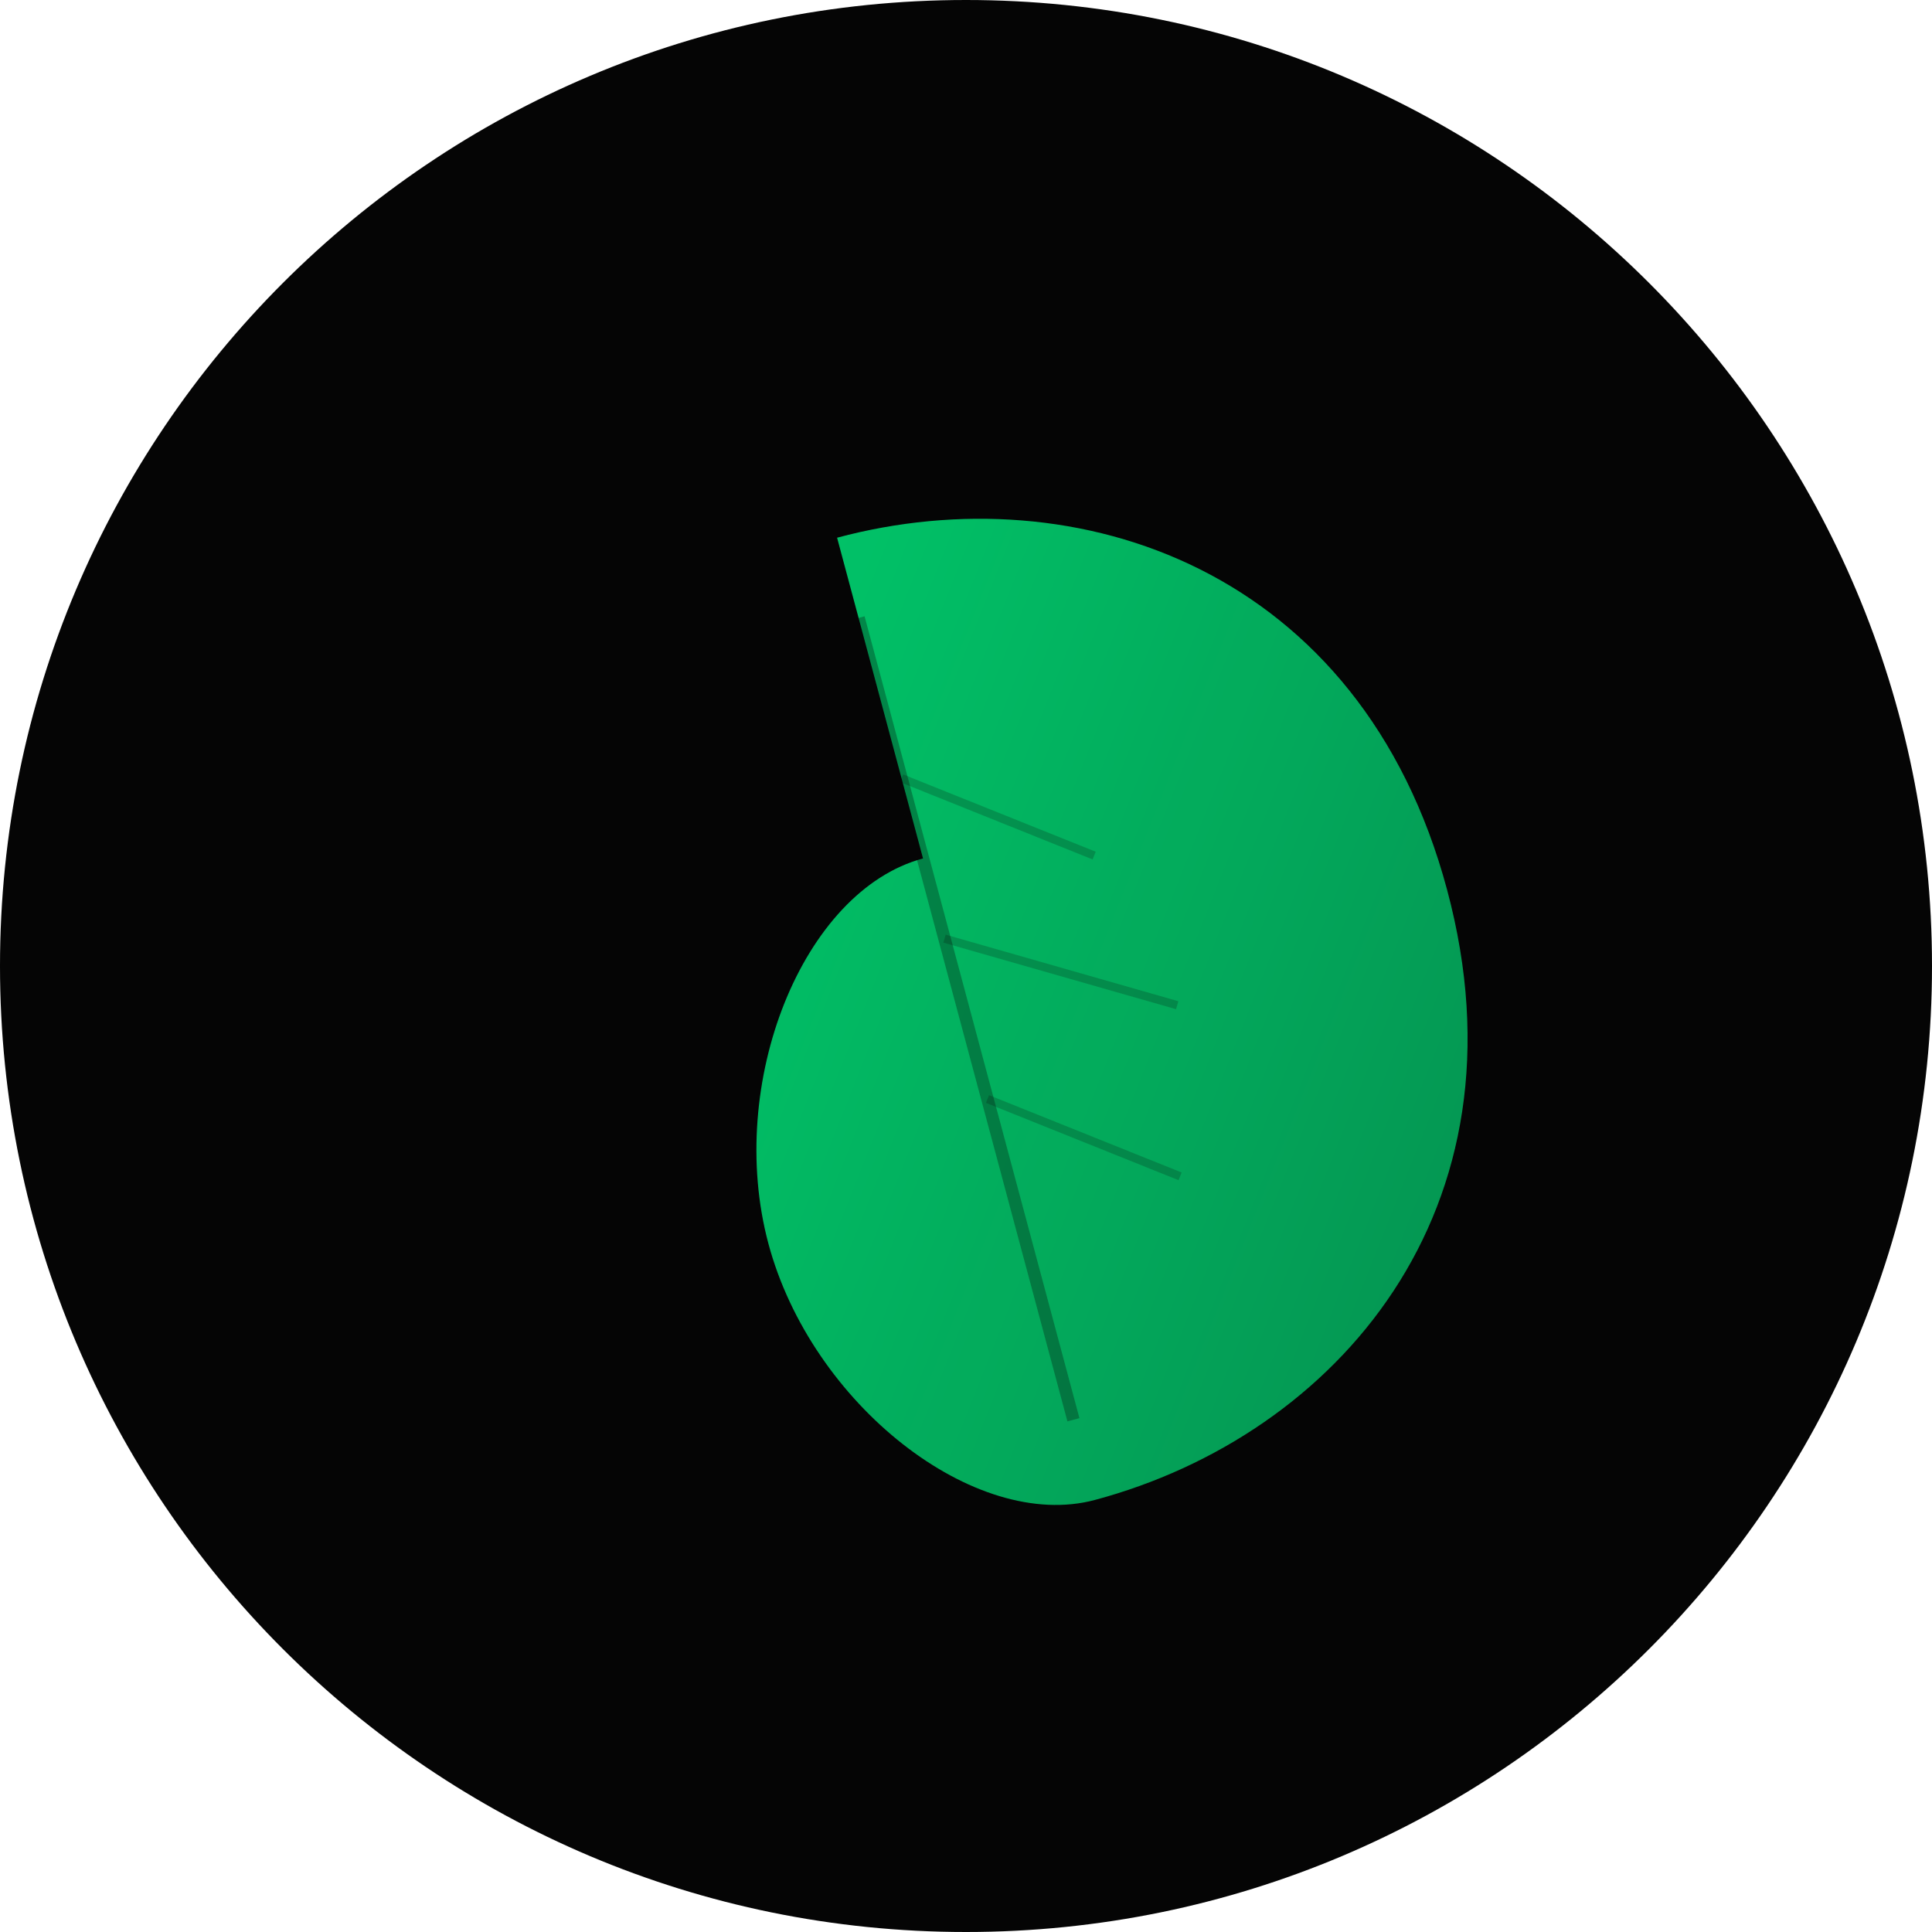
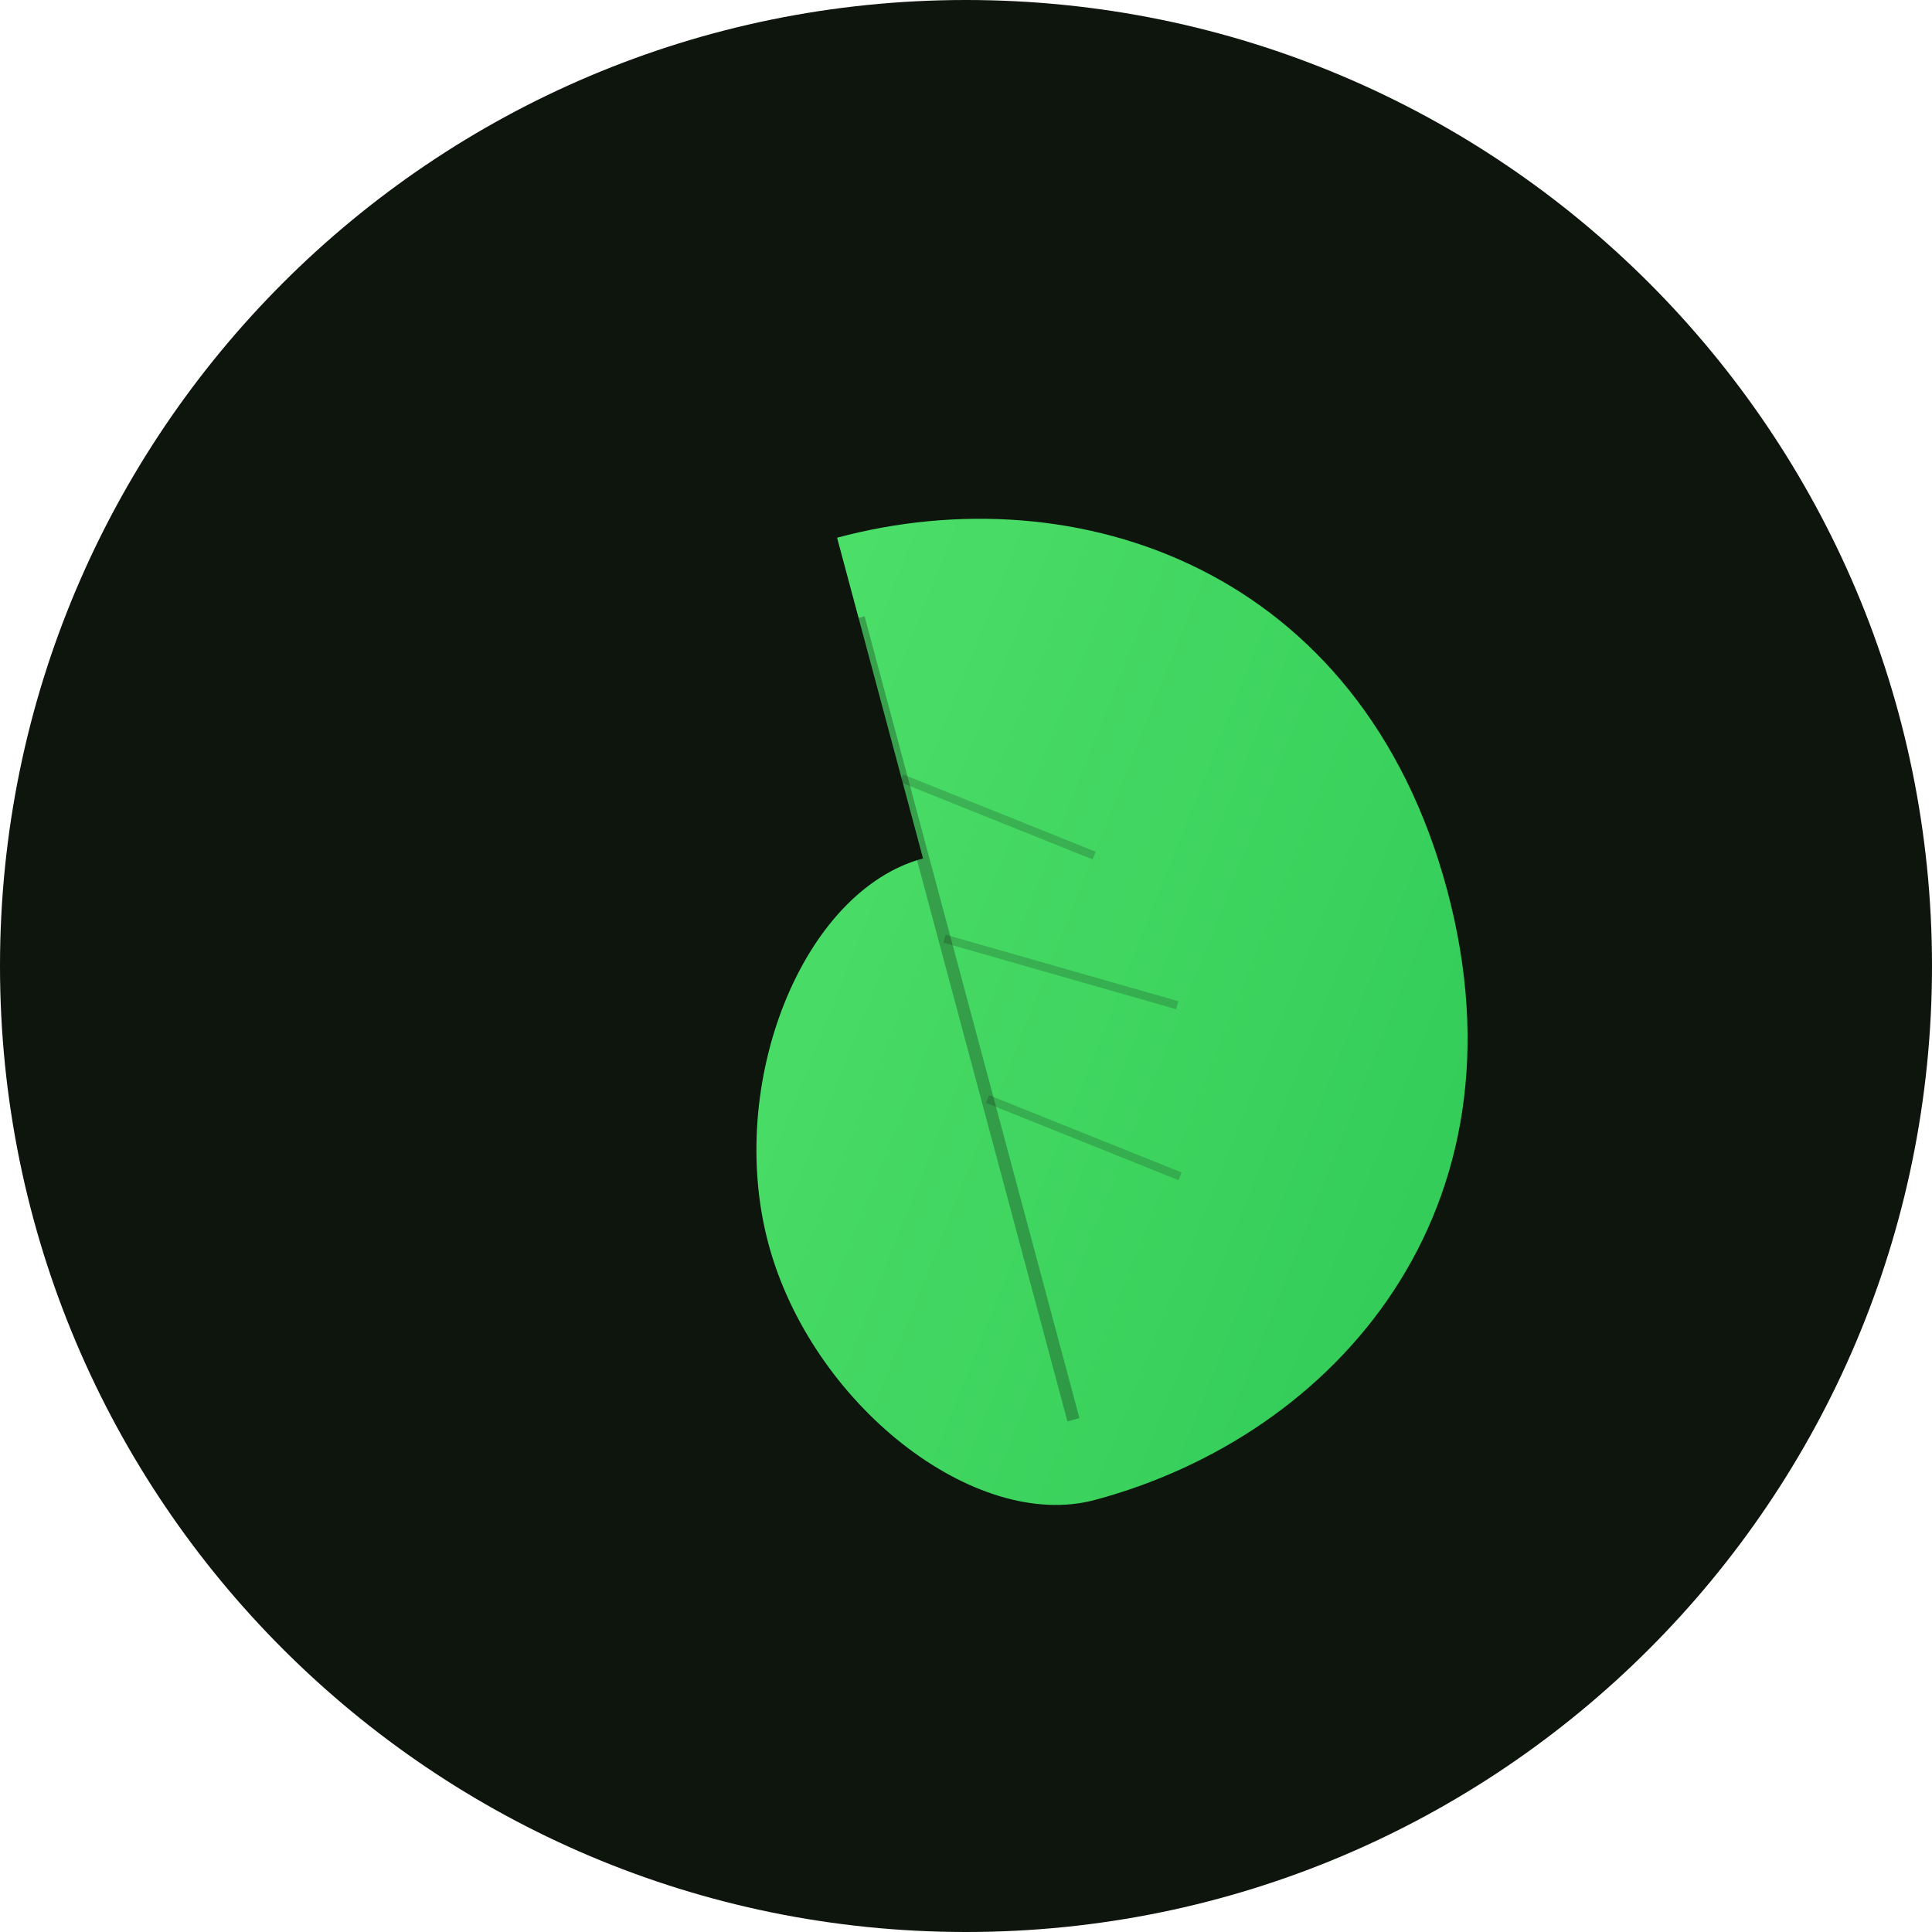
<svg xmlns="http://www.w3.org/2000/svg" viewBox="0 0 512 512">
  <defs>
    <linearGradient id="leafGrad" x1="0%" y1="0%" x2="100%" y2="100%">
-       <stop offset="0%" style="stop-color:#00d672;stop-opacity:1" />
-       <stop offset="100%" style="stop-color:#059652;stop-opacity:1" />
+       <stop offset="0%" style="stop-color:#55ee71;stop-opacity:1" />
+       <stop offset="100%" style="stop-color:#30d158;stop-opacity:1" />
    </linearGradient>
  </defs>
-   <circle cx="256" cy="256" r="256" fill="#050505" />
+   <circle cx="256" cy="256" r="256" fill="#0d150d" />
  <g transform="translate(256, 270) scale(1.1) rotate(-15)">
    <path d="M0,-120 C60,-120 120,-80 120,0 C120,80 60,120 0,120 C-30,120 -60,80 -60,40 C-60,0 -30,-40 0,-40 C15,-40 30,-20 30,0 C30,20 15,40 0,40" fill="url(#leafGrad)" opacity="0.95" />
-     <line x1="0" y1="-100" x2="0" y2="100" stroke="#050505" stroke-width="3" opacity="0.3" />
-     <line x1="0" y1="-60" x2="40" y2="-30" stroke="#050505" stroke-width="2" opacity="0.2" />
-     <line x1="0" y1="-20" x2="50" y2="10" stroke="#050505" stroke-width="2" opacity="0.2" />
-     <line x1="0" y1="20" x2="40" y2="50" stroke="#050505" stroke-width="2" opacity="0.2" />
+     <line x1="0" y1="-100" x2="0" y2="100" stroke="#0d150d" stroke-width="3" opacity="0.3" />
+     <line x1="0" y1="-60" x2="40" y2="-30" stroke="#0d150d" stroke-width="2" opacity="0.2" />
+     <line x1="0" y1="-20" x2="50" y2="10" stroke="#0d150d" stroke-width="2" opacity="0.2" />
+     <line x1="0" y1="20" x2="40" y2="50" stroke="#0d150d" stroke-width="2" opacity="0.2" />
  </g>
</svg>
